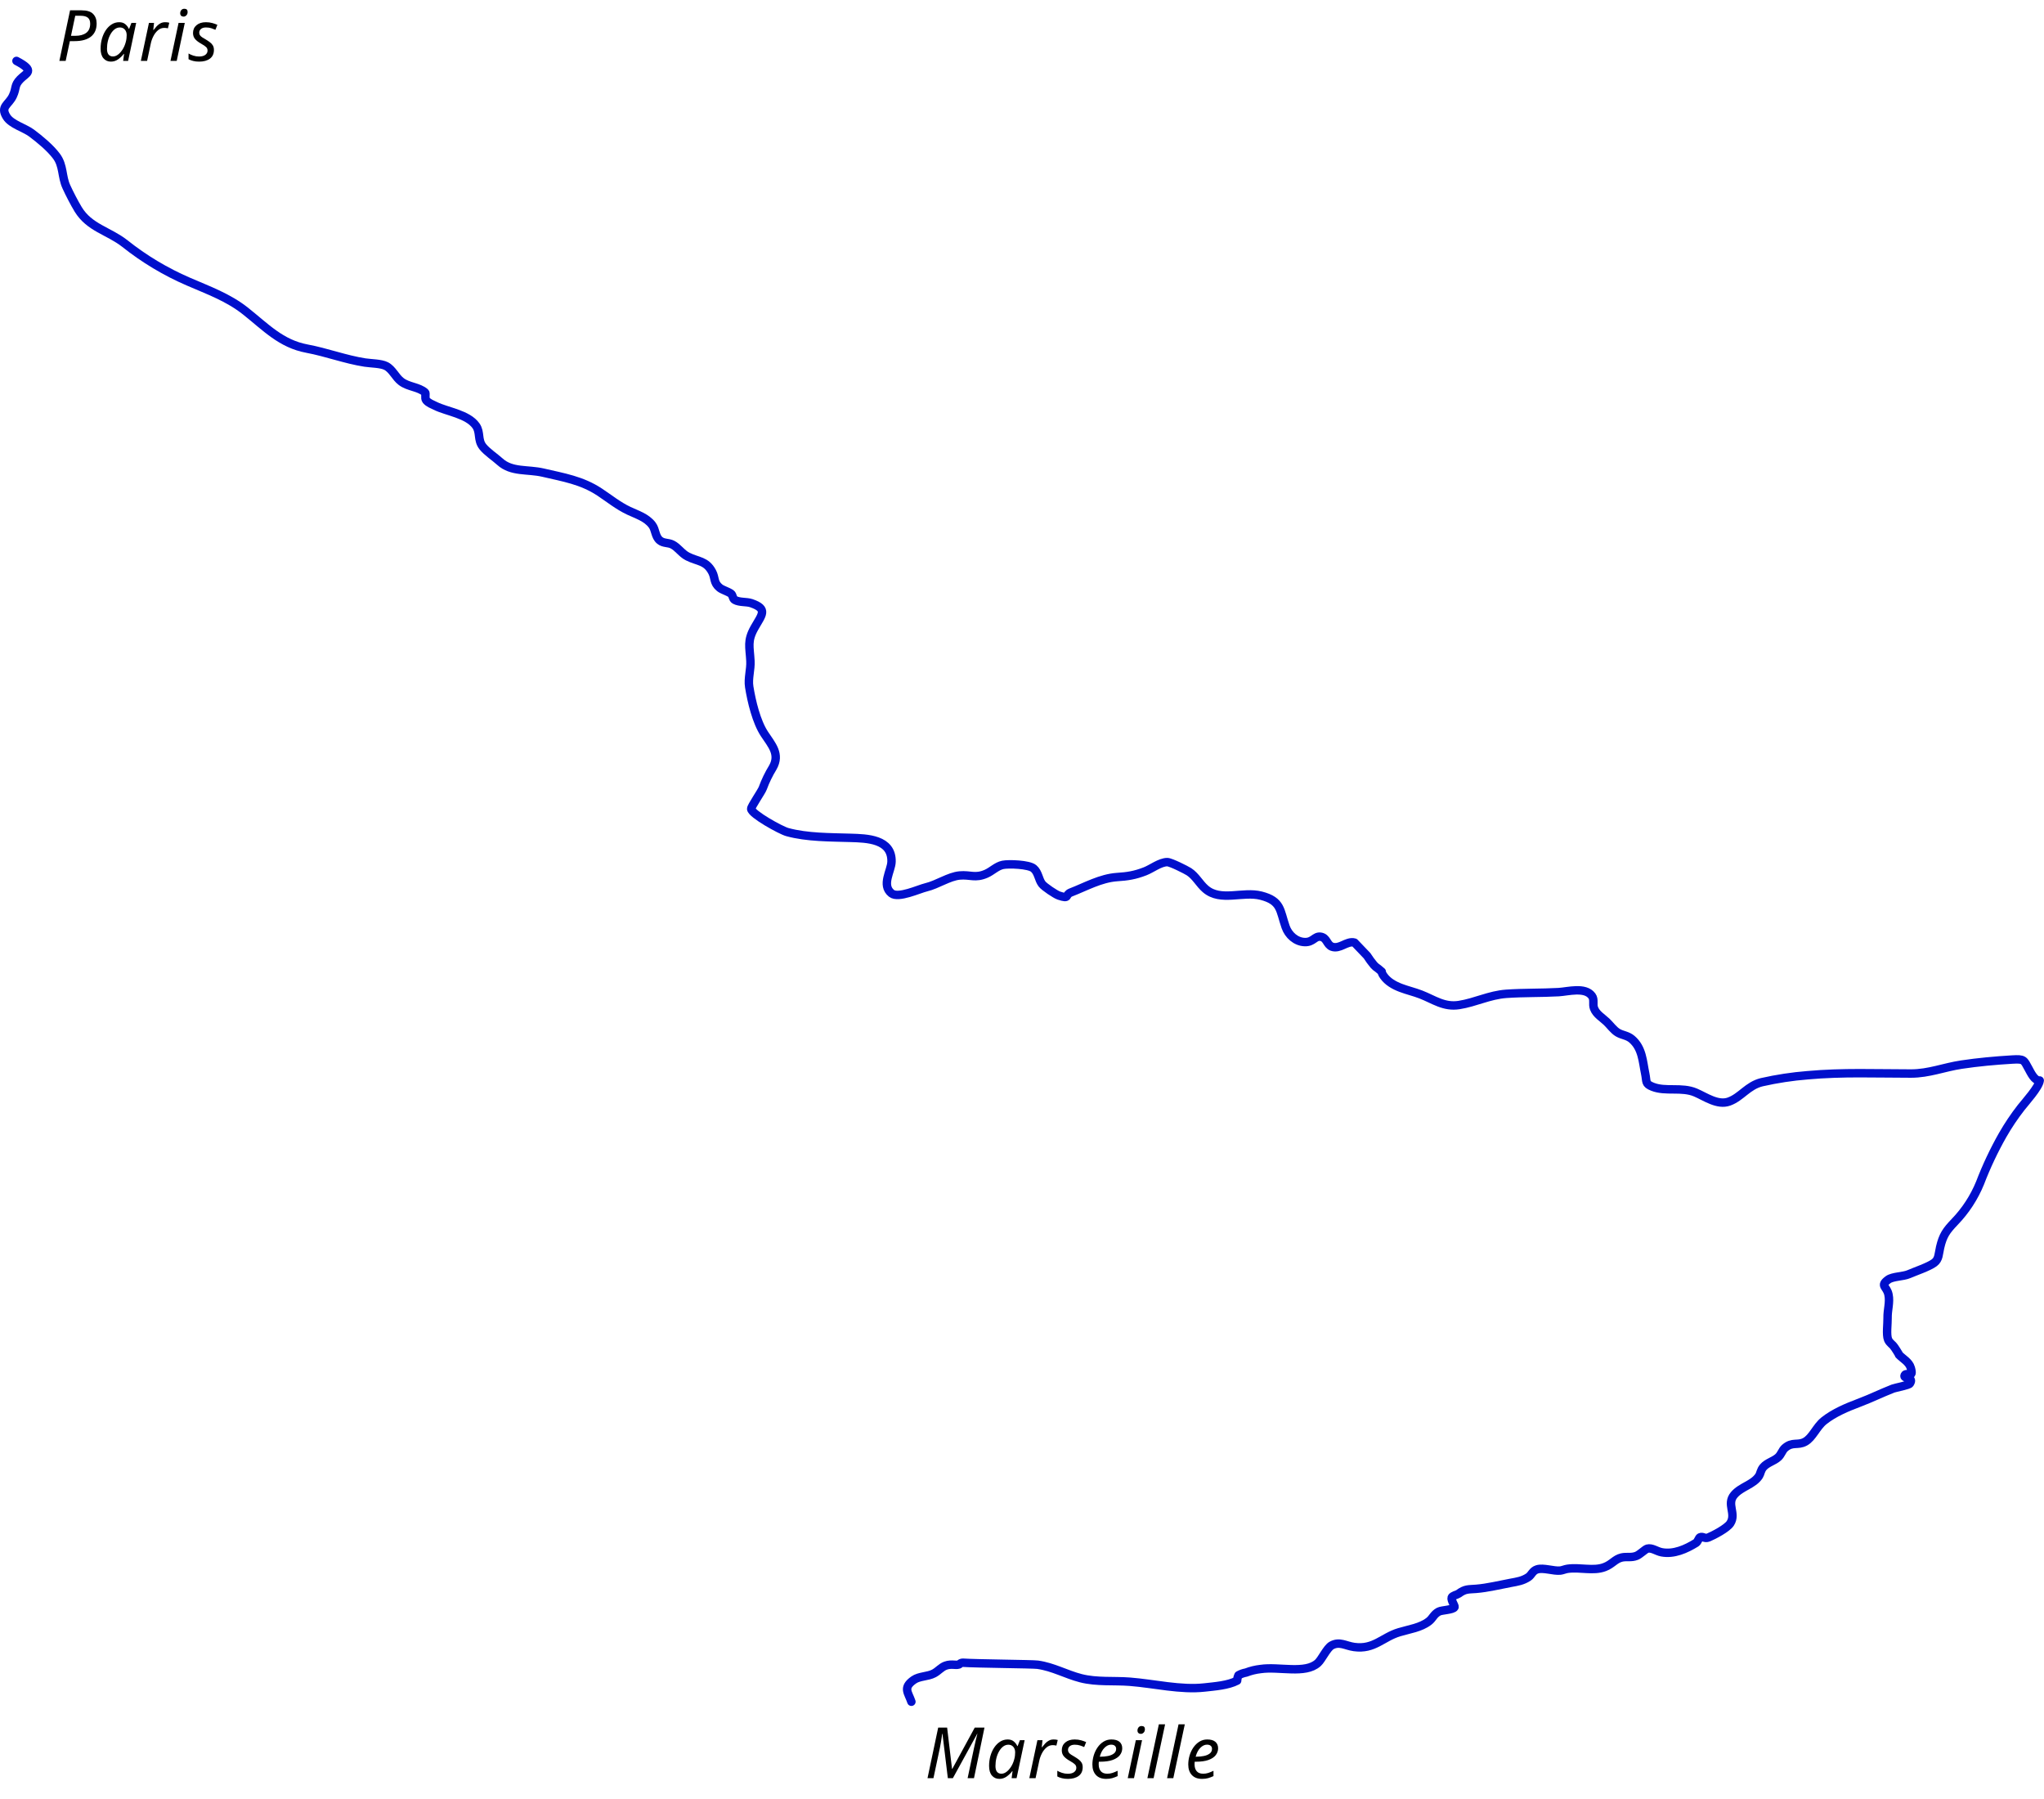
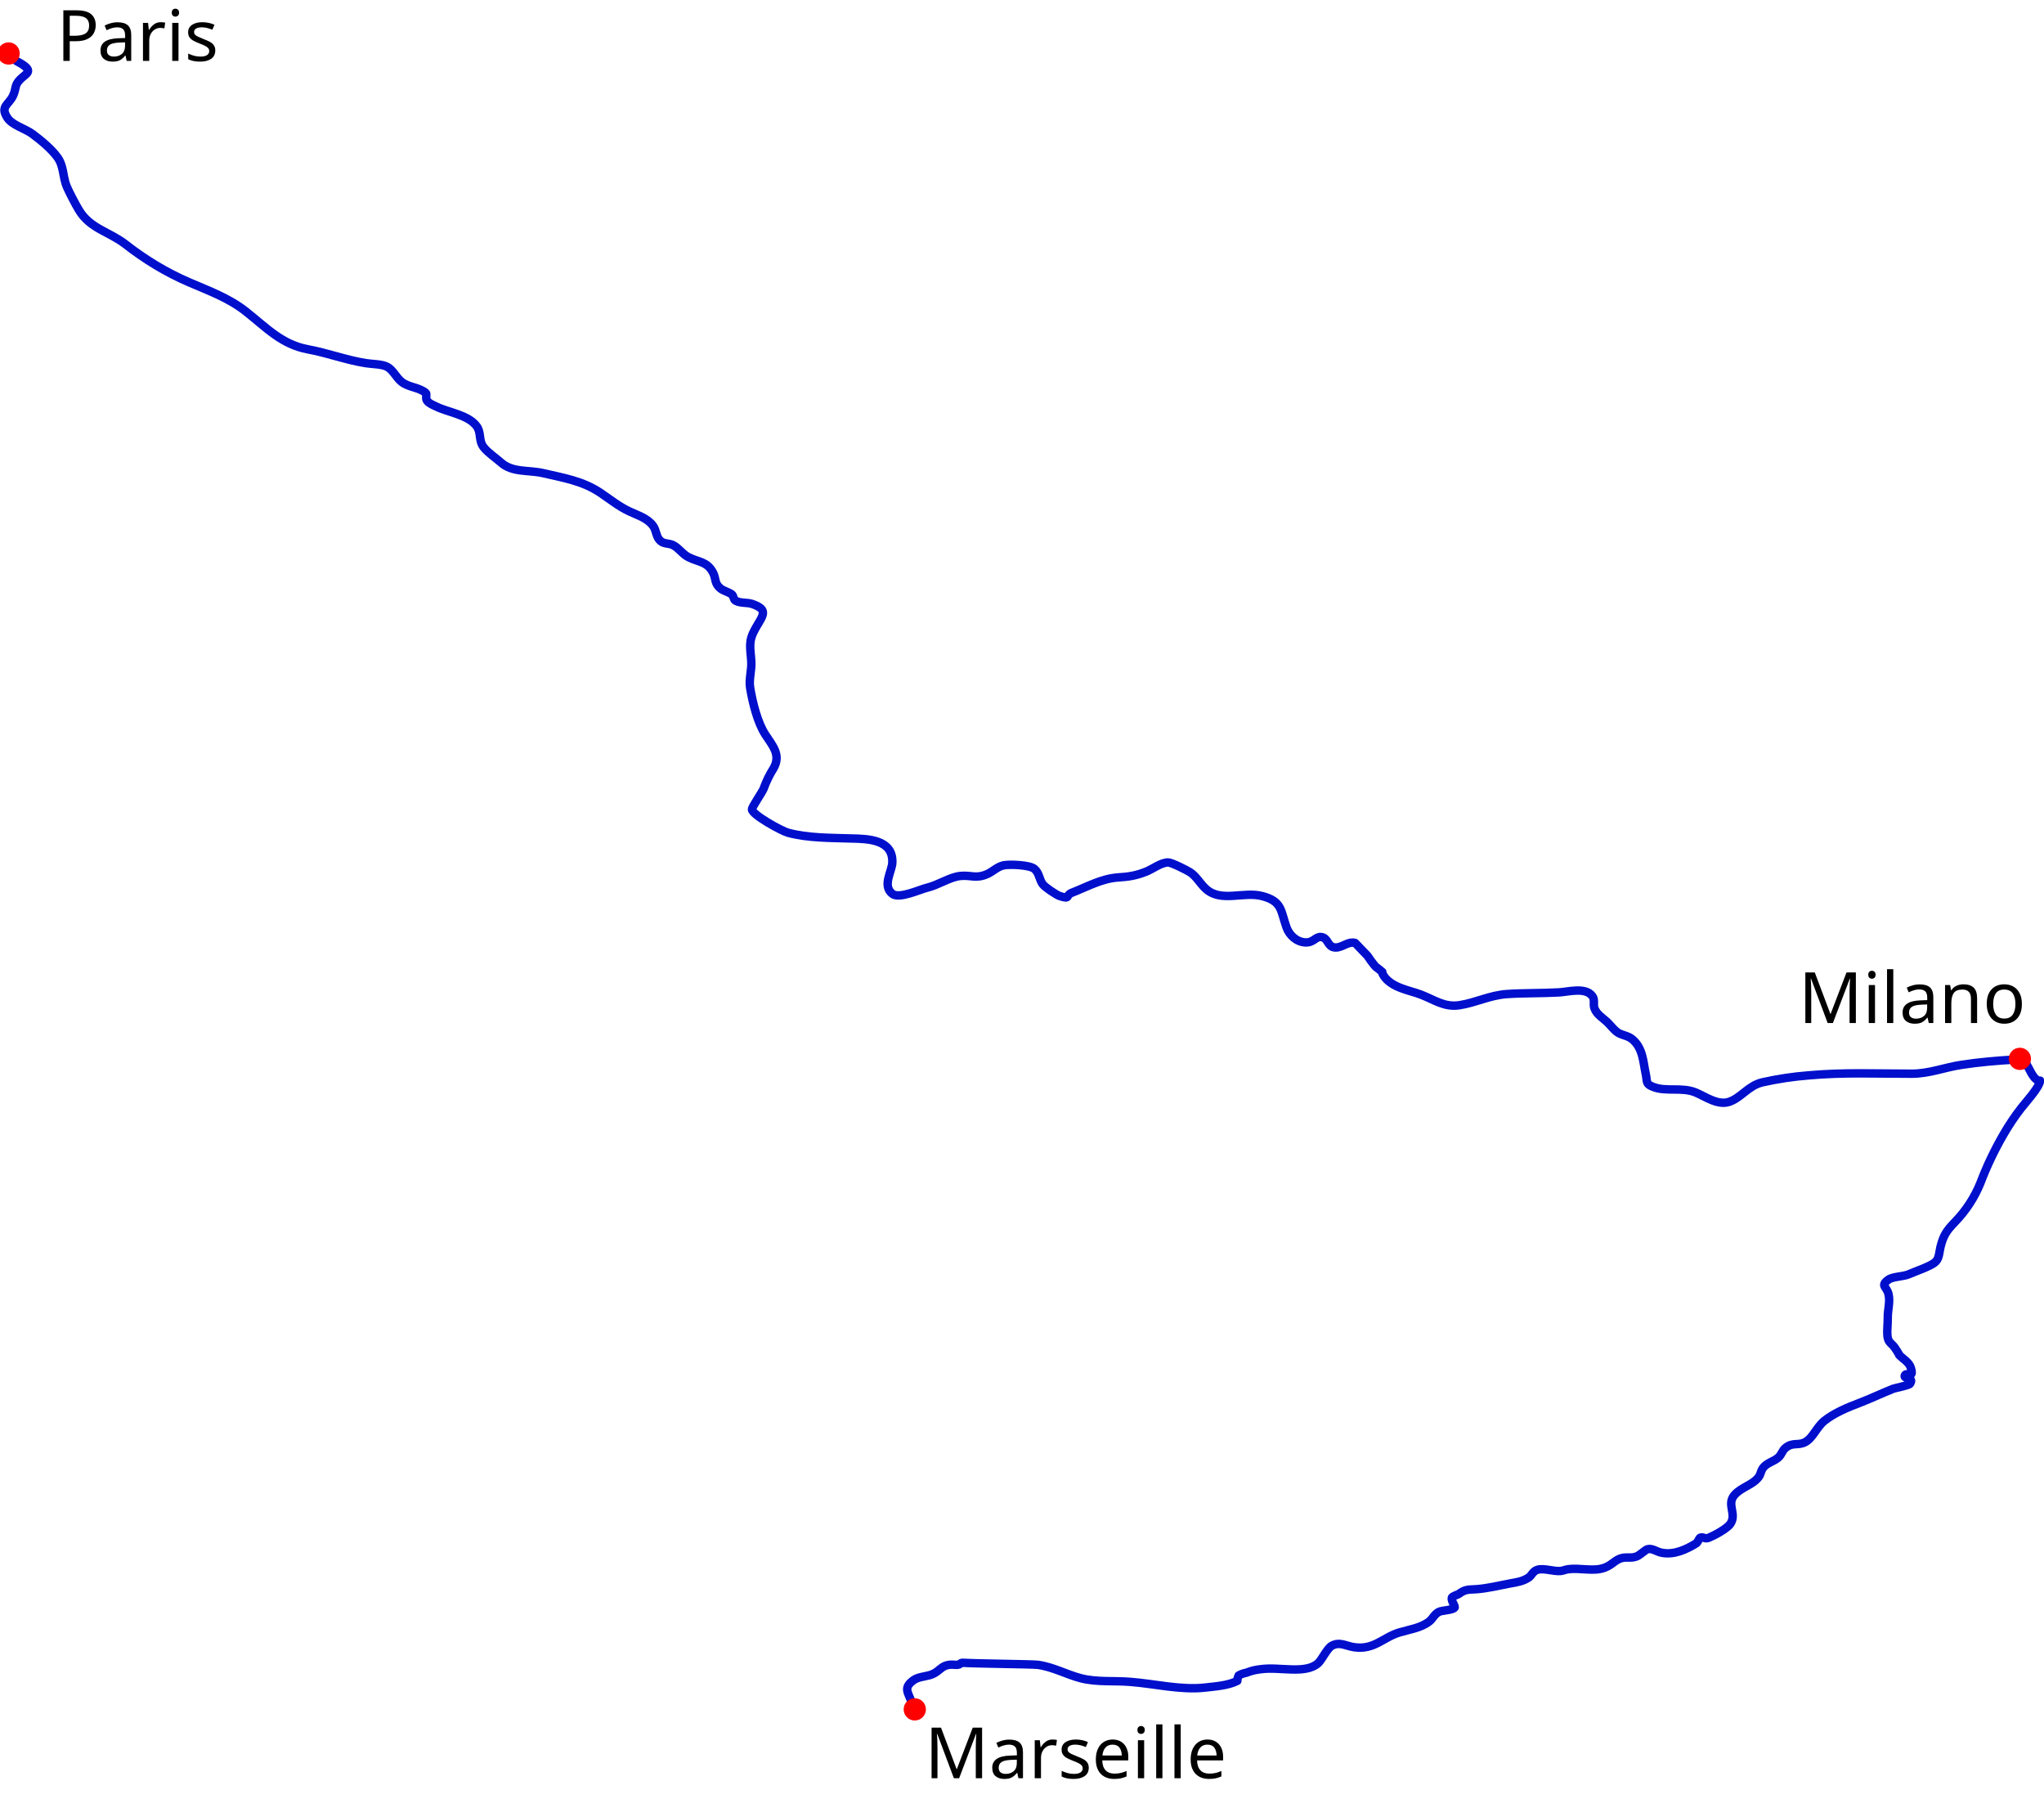
- <svg xmlns="http://www.w3.org/2000/svg" viewBox="0 0 1211.54 1065.99">
-   <defs>
-     <style>.cls-1{fill:none;stroke:#000fcc;stroke-linecap:round;stroke-linejoin:round;stroke-width:5px;}.cls-2,.cls-3{font-size:42px;font-family:Didot-Italic, Didot;font-style:italic;}.cls-2,.cls-4{letter-spacing:0.02em;}.cls-3{letter-spacing:-0.05em;}</style>
-   </defs>
-   <g id="Layer_2" data-name="Layer 2">
+ <svg xmlns="http://www.w3.org/2000/svg" version="1.1" id="Layer_1" x="0px" y="0px" viewBox="0 0 1211.5 1066" style="enable-background:new 0 0 1211.5 1066;" xml:space="preserve">
+   <style type="text/css">
+ 	.st0{fill:none;stroke:#000FCC;stroke-width:5;stroke-linecap:round;stroke-linejoin:round;}
+ 	.st1{font-family:'Didot-Italic';}
+ 	.st2{font-size:42px;}
+ 	.st3{letter-spacing:-2;}
+ 	.st4{fill:#FF0000;}
+ </style>
+   <g id="Layer_2">
    <g id="Map">
-       <path id="Marseille_to_Paris" data-name="Marseille to Paris" class="cls-1" d="M540.21,1008.51c-1.85-5.48-5.25-8.25,1.39-12.92,3.3-2.32,8.37-1.93,12-3.88,2.67-1.43,4.19-3.6,6.86-4.58,3.75-1.38,7,.26,8.38-1a2.71,2.71,0,0,1,2-.74c7.55.55,41.25.78,44.18,1.19,9.26,1.29,16.8,5.73,25.66,8,9.48,2.41,19.43,1.33,29.07,2.08,14.44,1.13,30.09,5,44.25,3.4,6.13-.69,13.86-1.21,19.3-4.05a8.33,8.33,0,0,1,.78-3.19,14.47,14.47,0,0,1,4.51-1.6,34.87,34.87,0,0,1,8.58-2.09c11-1.64,26.52,3.18,34-3.63,2.3-2.09,5.32-8.79,8.08-10.33,4.74-2.64,8.27.2,13.42.91,11.8,1.63,16.81-5.82,26.69-8.77,6.13-1.83,12.55-2.64,17.51-6.4,2.41-1.83,2.88-4.18,5.91-5.8,1.76-.94,8.49-1,9.35-2.64.39-.74-2.19-4.1-1.67-5.71.34-1.05,3.56-1.87,4-2.22,4-3,5.78-2.56,10.45-2.93,6.9-.55,13.87-2.32,20.53-3.55,3.91-.72,7.19-1.2,10.52-3.44,1.86-1.25,2.37-3.7,5.15-4.56,3.73-1.16,9.66,1.14,13.75.72,1.22-.13,2.82-.85,4.21-1.05,7.47-1.09,15.25,1.56,22-1,4.55-1.7,6.1-4.74,10.16-5.69,2.9-.68,5.68.27,8.82-1,1.93-.75,5.09-3.9,6.33-4.24,2.77-.75,5.52,1.57,8.54,2.14,7.18,1.36,14.38-1.87,20.41-5.59.92-.57,1.7-3,2.27-3.26,1.84-.85,2.69,1.05,5.11.05,3-1.25,11-5.4,12.89-8.37,3.77-5.79-2.46-11.34,2.31-16.91,4.18-4.89,11.44-6,14.78-11.26.81-1.27.87-3.22,2.44-5.08,2.33-2.75,6.36-3.58,8.91-5.94,1.78-1.64,2.29-4,3.89-5.42,4.56-4,7.54-1.28,12-3.72s6.67-8.83,11.22-12.45c6-4.78,13.77-8,20.89-10.68,6.81-2.57,13-5.63,20-8.38,1.31-.51,9.39-2,10-3,2.71-4.19-4.14-2.59-3.1-4.87s5.64,2.55,3.62-4.43c-1-3.52-4.78-5.42-7-7.77.79.82-3.53-5.86-2.8-4.5-.87-1.6-2.72-2.31-3.63-4.47-1.17-2.75-.23-9.61-.31-12.76-.11-4.79,1.52-9.32.54-13.92-1-4.93-5.23-5.11-.23-8.82,2.72-2,9-1.82,12.29-3.27,3.78-1.65,11.83-4.32,15.08-6.77,2.79-2.1,2.56-5.17,3.47-9.1,1.65-7.13,3.69-9.92,8.58-15.05a72.9,72.9,0,0,0,15.09-23.13A208.75,208.75,0,0,1,1187,672.73a137.27,137.27,0,0,1,11-16.39c2.42-3.1,10.57-12.05,11-16-3,.39-5.37-4.76-6.64-7.07-2.82-5.12-2.53-5.77-9.7-5.34-9.94.6-20.13,1.51-30,3-10.34,1.54-19.33,5.3-29.95,5.29-20.73,0-40.48-.87-61.24,1a191.77,191.77,0,0,0-27.15,4.12c-8.4,2-12.26,8.89-19.49,11.49-6.75,2.43-14-2.89-19.86-5.37-8.22-3.49-17.65-.31-25.43-3.4-4.58-1.83-3.33-2.82-4.4-7.93-1.47-7-1.63-15-7.93-20.33-2.67-2.24-5.55-2.21-8.27-3.81-2.49-1.47-4.41-4.26-6.53-6.32-2.56-2.49-6.25-4.52-7.57-8.07-1-2.58.36-5.16-1.27-7.39-4.06-5.51-14.25-2.55-19.72-2.24-10.31.58-20.72.28-31,1-10.13.73-18.34,5.13-28,6.64-9,1.41-14.89-3.22-22.68-6.24-3.9-1.51-8-2.44-11.91-3.93s-7.76-3.63-10.19-7.14a10.88,10.88,0,0,1-.63-1,2.8,2.8,0,0,1-.43-1.45L816.81,574a11.73,11.73,0,0,1-2.53-2.15,56.32,56.32,0,0,1-4-5.48l-7.4-7.74a5,5,0,0,0-1.84-.19,7.92,7.92,0,0,0-1.77.35,27.19,27.19,0,0,0-3.23,1.31c-2.05.92-4.29,1.77-6.52.95-3.18-1.17-2.94-5.42-6.85-5.93-3.4-.44-4.32,3.33-9.25,3.19-5.36-.15-9.72-4.21-11.4-9-3.46-9.87-2.49-15.39-14.5-18.49-10.95-2.82-24,3.78-33-4-3.6-3.11-5.8-7.65-9.81-10.22-1.55-1-10.78-5.7-12.84-5.68-4.27,0-9.31,4-13.19,5.47-6.11,2.36-10.41,3-16.66,3.4-9.7.69-18.55,5.74-27.26,9.1-3.8,1.47-.47,4.09-7.11,1.87-2.08-.69-8.69-5.16-10-6.87-2.11-2.73-2.13-6.81-5-9.22s-14.72-2.82-18.2-2.12c-3.68.74-6.45,3.75-9.84,5.24-6.61,2.9-9.45.48-15.8,1.06s-13.13,5.39-19.87,7c-4.25,1-16.49,6.77-20.51,3.58-6.16-4.89-.12-13.44,0-18.73.37-13.56-14.72-13.86-24.19-14.15-12.08-.38-25.84-.2-37.58-3.43-3.76-1-21.21-10.62-21.41-13.75-.08-1.35,6.14-10.21,6.89-12.32A68.14,68.14,0,0,1,458,454.94c4.63-8-.66-13.52-4.91-20-4.74-7.19-7.63-19.28-9-27.84-.82-5.12,1-10.23.71-15.44-.45-8.46-2-11.78,2.38-19.58s8.21-11.14-1.86-14.62c-3-1-6.92-.33-9.79-1.93-1.4-.78-1.06-2.9-2.31-3.76-2-1.36-5-2.11-6.68-3.46-3.7-3-2.49-5.76-4.44-9.4-3.6-6.74-8.36-6-14.5-9.09-3.63-1.83-5.58-5.32-9.06-7.1-2.51-1.28-5.27-.59-7.5-2.49-2.82-2.39-2.34-6.25-4.5-9.11-3.39-4.48-9-6.14-13.85-8.43-6.36-3-11.48-7.23-17.32-11.09-10.51-6.95-21.39-8.68-33.4-11.48-9.25-2.16-18.65-.17-25.64-6.5-2.92-2.65-7.64-5.74-10.13-8.86-3.25-4.06-1.29-8.51-4.06-12.43-4.89-6.91-17.06-8.34-24.09-11.77-2-1-3.93-1.62-5.44-3.35-1-1.18,0-4.06-.67-4.64-3.87-3.35-9.76-3.18-14.08-6.41-3.46-2.59-5.18-7.26-9-9.23-3.08-1.58-9-1.53-12.54-2.08-11.64-1.8-22.76-6.07-34.38-8.24-15.37-2.87-24.36-12.67-36.4-22.23-10.28-8.16-22.05-12.35-33.91-17.5a166.09,166.09,0,0,1-37.75-22.64C64.31,136.8,53,135,46.34,124.07c-2.25-3.71-5.19-9.39-7-13.38-2.82-6.15-1.67-12.48-5.86-18.12-3.64-4.89-9.81-10-14.77-13.71-4.17-3.11-12.05-5.2-14.8-9.63C0,63,5.14,62.22,7.66,56.76c2.22-4.8.65-6,4.32-9.82s9.23-4.8-2.22-10.84" />
-       <text class="cls-2" transform="translate(548.08 1053.81)">Marseille</text>
-       <text class="cls-3" transform="translate(33.47 36.1)">P<tspan class="cls-4" x="24.15" y="0">aris</tspan>
-       </text>
+       <path id="Marseille_to_Paris" class="st0" d="M540.2,1008.5c-1.8-5.5-5.2-8.2,1.4-12.9c3.3-2.3,8.4-1.9,12-3.9    c2.7-1.4,4.2-3.6,6.9-4.6c3.8-1.4,7,0.3,8.4-1c0.5-0.5,1.3-0.8,2-0.7c7.5,0.5,41.2,0.8,44.2,1.2c9.3,1.3,16.8,5.7,25.7,8    c9.5,2.4,19.4,1.3,29.1,2.1c14.4,1.1,30.1,5,44.2,3.4c6.1-0.7,13.9-1.2,19.3-4c0-1.1,0.3-2.2,0.8-3.2c1.4-0.8,2.9-1.3,4.5-1.6    c2.8-1.1,5.6-1.8,8.6-2.1c11-1.6,26.5,3.2,34-3.6c2.3-2.1,5.3-8.8,8.1-10.3c4.7-2.6,8.3,0.2,13.4,0.9c11.8,1.6,16.8-5.8,26.7-8.8    c6.1-1.8,12.5-2.6,17.5-6.4c2.4-1.8,2.9-4.2,5.9-5.8c1.8-0.9,8.5-1,9.3-2.6c0.4-0.7-2.2-4.1-1.7-5.7c0.3-1,3.6-1.9,4-2.2    c4-3,5.8-2.6,10.5-2.9c6.9-0.5,13.9-2.3,20.5-3.5c3.9-0.7,7.2-1.2,10.5-3.4c1.9-1.2,2.4-3.7,5.2-4.6c3.7-1.2,9.7,1.1,13.8,0.7    c1.2-0.1,2.8-0.8,4.2-1c7.5-1.1,15.2,1.6,22-1c4.5-1.7,6.1-4.7,10.2-5.7c2.9-0.7,5.7,0.3,8.8-1c1.9-0.8,5.1-3.9,6.3-4.2    c2.8-0.8,5.5,1.6,8.5,2.1c7.2,1.4,14.4-1.9,20.4-5.6c0.9-0.6,1.7-3,2.3-3.3c1.8-0.8,2.7,1,5.1,0c3-1.2,11-5.4,12.9-8.4    c3.8-5.8-2.5-11.3,2.3-16.9c4.2-4.9,11.4-6,14.8-11.3c0.8-1.3,0.9-3.2,2.4-5.1c2.3-2.8,6.4-3.6,8.9-5.9c1.8-1.6,2.3-4,3.9-5.4    c4.6-4,7.5-1.3,12-3.7s6.7-8.8,11.2-12.5c6-4.8,13.8-8,20.9-10.7c6.8-2.6,13-5.6,20-8.4c1.3-0.5,9.4-2,10-3    c2.7-4.2-4.1-2.6-3.1-4.9s5.6,2.5,3.6-4.4c-1-3.5-4.8-5.4-7-7.8c0.8,0.8-3.5-5.9-2.8-4.5c-0.9-1.6-2.7-2.3-3.6-4.5    c-1.2-2.8-0.2-9.6-0.3-12.8c-0.1-4.8,1.5-9.3,0.5-13.9c-1-4.9-5.2-5.1-0.2-8.8c2.7-2,9-1.8,12.3-3.3c3.8-1.7,11.8-4.3,15.1-6.8    c2.8-2.1,2.6-5.2,3.5-9.1c1.7-7.1,3.7-9.9,8.6-15c6.5-6.7,11.6-14.5,15.1-23.1c3.7-9.8,8.2-19.2,13.4-28.3    c3.3-5.7,6.9-11.2,11-16.4c2.4-3.1,10.6-12,11-16c-3,0.4-5.4-4.8-6.6-7.1c-2.8-5.1-2.5-5.8-9.7-5.3c-9.9,0.6-20.1,1.5-30,3    c-10.3,1.5-19.3,5.3-29.9,5.3c-20.7,0-40.5-0.9-61.2,1c-9.1,0.7-18.2,2.1-27.2,4.1c-8.4,2-12.3,8.9-19.5,11.5    c-6.8,2.4-14-2.9-19.9-5.4c-8.2-3.5-17.7-0.3-25.4-3.4c-4.6-1.8-3.3-2.8-4.4-7.9c-1.5-7-1.6-15-7.9-20.3c-2.7-2.2-5.5-2.2-8.3-3.8    c-2.5-1.5-4.4-4.3-6.5-6.3c-2.6-2.5-6.2-4.5-7.6-8.1c-1-2.6,0.4-5.2-1.3-7.4c-4.1-5.5-14.2-2.5-19.7-2.2c-10.3,0.6-20.7,0.3-31,1    c-10.1,0.7-18.3,5.1-28,6.6c-9,1.4-14.9-3.2-22.7-6.2c-3.9-1.5-8-2.4-11.9-3.9s-7.8-3.6-10.2-7.1c-0.2-0.3-0.4-0.7-0.6-1    c-0.3-0.4-0.4-0.9-0.4-1.5l-2.2-1.8c-0.9-0.6-1.8-1.3-2.5-2.2c-1.4-1.7-2.8-3.6-4-5.5l-7.4-7.7c-0.6-0.2-1.2-0.2-1.8-0.2    c-0.6,0-1.2,0.2-1.8,0.3c-1.1,0.4-2.2,0.8-3.2,1.3c-2,0.9-4.3,1.8-6.5,1c-3.2-1.2-2.9-5.4-6.8-5.9c-3.4-0.4-4.3,3.3-9.2,3.2    c-5.4-0.2-9.7-4.2-11.4-9c-3.5-9.9-2.5-15.4-14.5-18.5c-11-2.8-24,3.8-33-4c-3.6-3.1-5.8-7.7-9.8-10.2c-1.5-1-10.8-5.7-12.8-5.7    c-4.3,0-9.3,4-13.2,5.5c-6.1,2.4-10.4,3-16.7,3.4c-9.7,0.7-18.5,5.7-27.3,9.1c-3.8,1.5-0.5,4.1-7.1,1.9c-2.1-0.7-8.7-5.2-10-6.9    c-2.1-2.7-2.1-6.8-5-9.2s-14.7-2.8-18.2-2.1c-3.7,0.7-6.5,3.8-9.8,5.2c-6.6,2.9-9.5,0.5-15.8,1.1s-13.1,5.4-19.9,7    c-4.2,1-16.5,6.8-20.5,3.6c-6.2-4.9-0.1-13.4,0-18.7c0.4-13.6-14.7-13.9-24.2-14.1c-12.1-0.4-25.8-0.2-37.6-3.4    c-3.8-1-21.2-10.6-21.4-13.8c-0.1-1.4,6.1-10.2,6.9-12.3c1.5-4.2,3.5-8.3,5.9-12.1c4.6-8-0.7-13.5-4.9-20    c-4.7-7.2-7.6-19.3-9-27.8c-0.8-5.1,1-10.2,0.7-15.4c-0.5-8.5-2-11.8,2.4-19.6s8.2-11.1-1.9-14.6c-3-1-6.9-0.3-9.8-1.9    c-1.4-0.8-1.1-2.9-2.3-3.8c-2-1.4-5-2.1-6.7-3.5c-3.7-3-2.5-5.8-4.4-9.4c-3.6-6.7-8.4-6-14.5-9.1c-3.6-1.8-5.6-5.3-9.1-7.1    c-2.5-1.3-5.3-0.6-7.5-2.5c-2.8-2.4-2.3-6.2-4.5-9.1c-3.4-4.5-9-6.1-13.9-8.4c-6.4-3-11.5-7.2-17.3-11.1    c-10.5-7-21.4-8.7-33.4-11.5c-9.2-2.2-18.6-0.2-25.6-6.5c-2.9-2.6-7.6-5.7-10.1-8.9c-3.2-4.1-1.3-8.5-4.1-12.4    c-4.9-6.9-17.1-8.3-24.1-11.8c-2-1-3.9-1.6-5.4-3.4c-1-1.2,0-4.1-0.7-4.6c-3.9-3.4-9.8-3.2-14.1-6.4c-3.5-2.6-5.2-7.3-9-9.2    c-3.1-1.6-9-1.5-12.5-2.1c-11.6-1.8-22.8-6.1-34.4-8.2c-15.4-2.9-24.4-12.7-36.4-22.2c-10.3-8.2-22.1-12.4-33.9-17.5    c-13.5-5.8-26.2-13.5-37.8-22.6c-9.6-7.4-20.9-9.2-27.5-20.2c-2.2-3.7-5.2-9.4-7-13.4c-2.8-6.2-1.7-12.5-5.9-18.1    c-3.6-4.9-9.8-10-14.8-13.7c-4.2-3.1-12.1-5.2-14.8-9.6C0,63,5.1,62.2,7.7,56.8c2.2-4.8,0.6-6,4.3-9.8s9.2-4.8-2.2-10.8" />
+       <text transform="matrix(1 0 0 1 548.08 1053.81)" class="st1 st2">Marseille</text>
+       <text transform="matrix(1 0 0 1 1065.975 606.2562)" class="st1 st2">Milano</text>
+       <text transform="matrix(1 0 0 1 33.47 36.1)" class="st1 st2 st3">P</text>
+       <text transform="matrix(1 0 0 1 57.62 36.1)" class="st1 st2">aris</text>
    </g>
  </g>
+   <circle class="st4" cx="5.1" cy="31.7" r="6.6" />
+   <circle class="st4" cx="542.2" cy="1013" r="6.6" />
+   <circle class="st4" cx="1197.2" cy="627.5" r="6.6" />
</svg>
